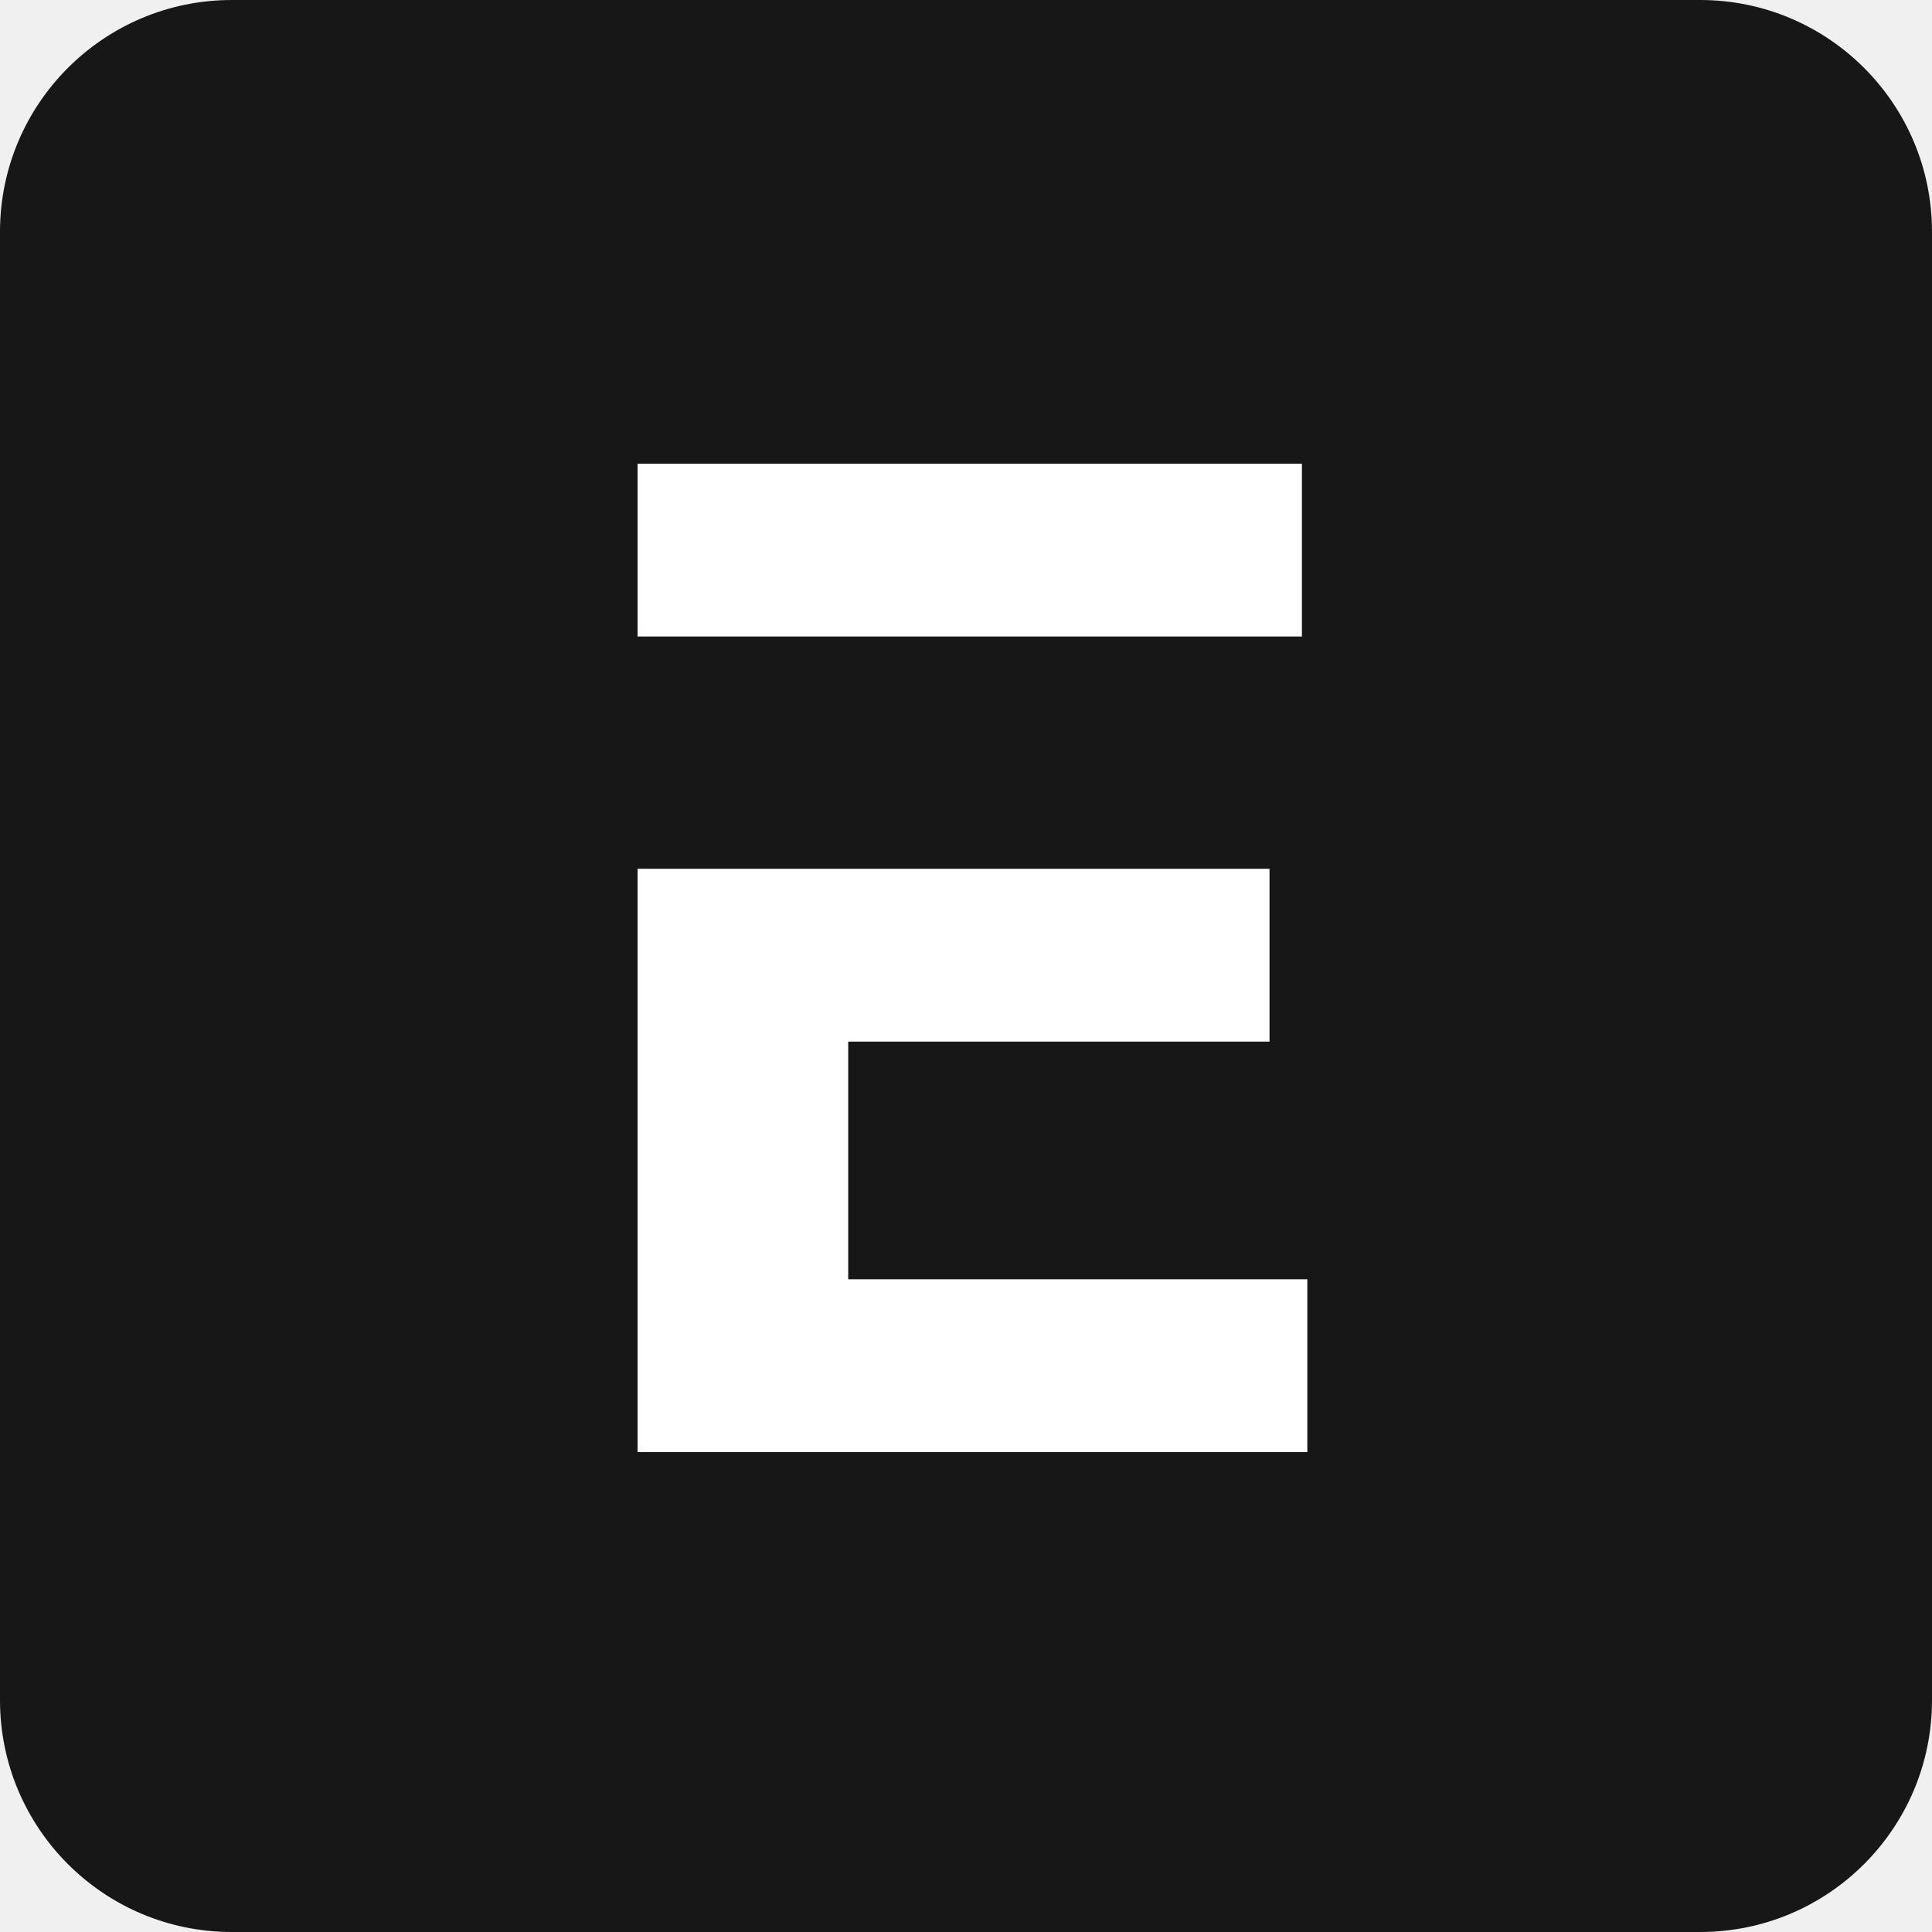
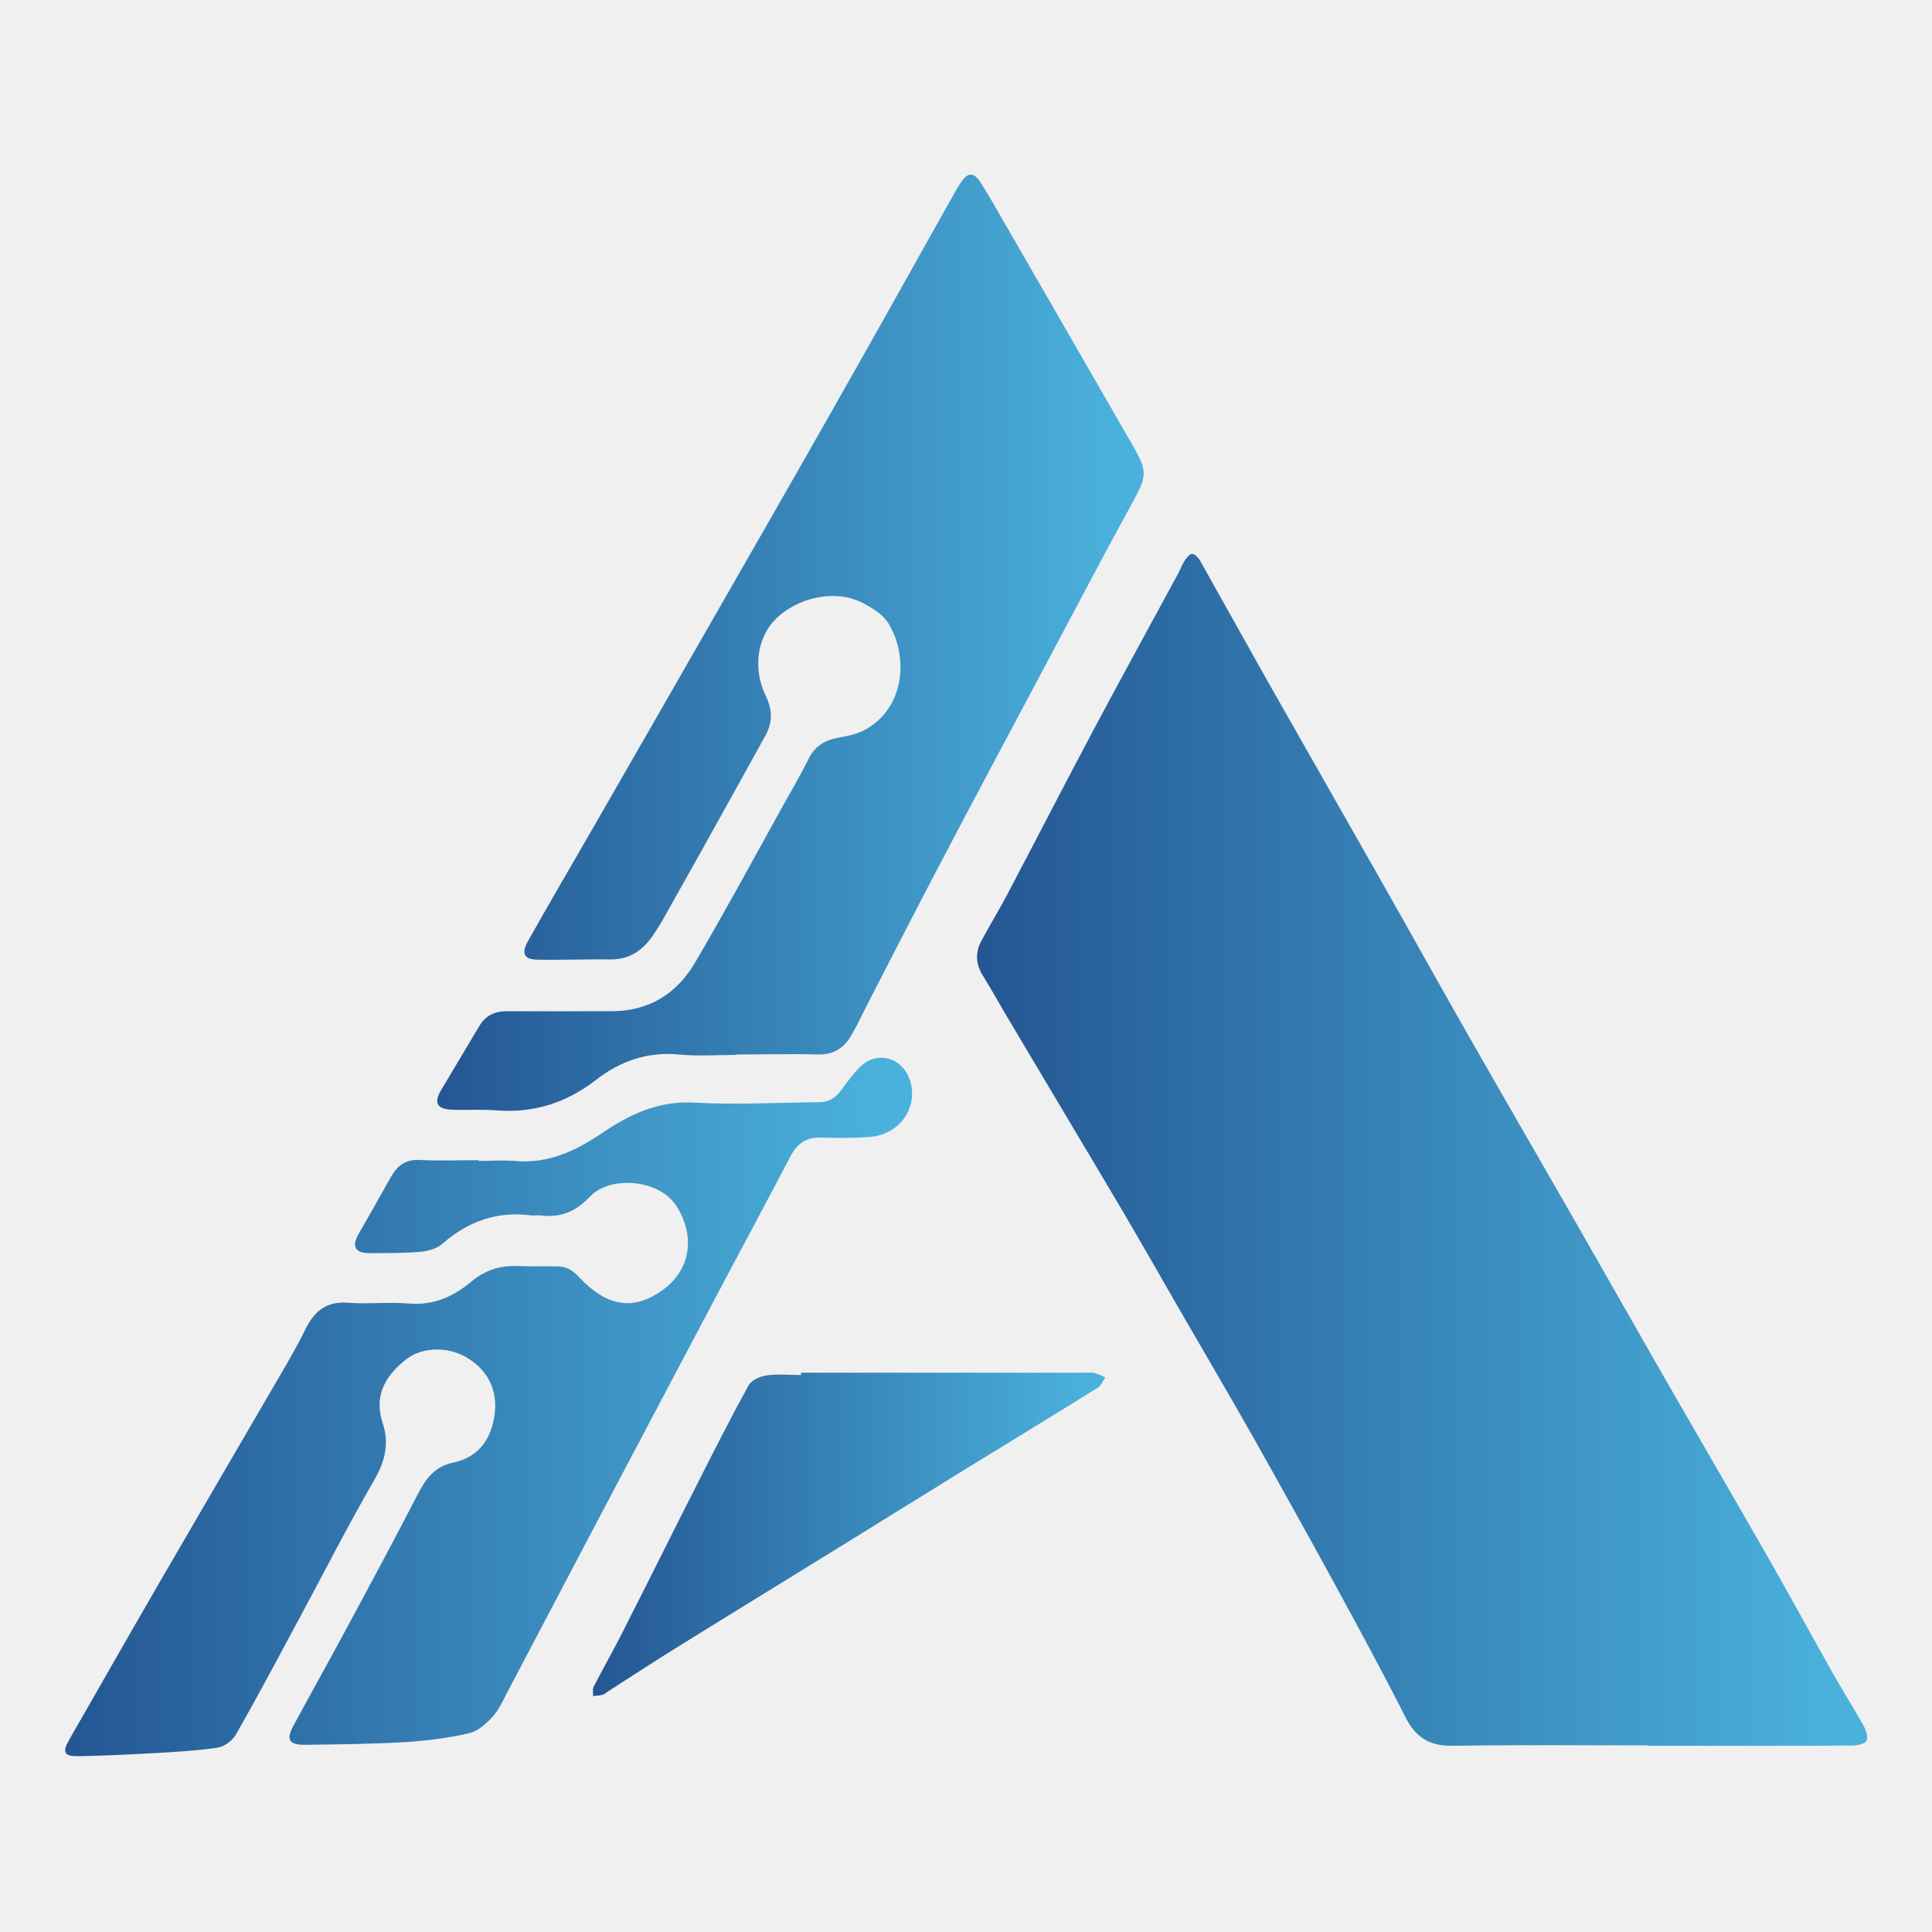
- <svg xmlns="http://www.w3.org/2000/svg" width="100" height="100" viewBox="0 0 100 100" fill="none">
-   <path d="M0 12C0 5.373 5.373 0 12 0H88C94.627 0 100 5.373 100 12V88C100 94.627 94.627 100 88 100H12C5.373 100 0 94.627 0 88V12Z" fill="#171717" />
-   <path d="M65.71 32.946H67.387V24H33V32.946H43.903H65.71Z" fill="white" />
-   <path d="M43.903 66.215V53.914H65.71V44.968H43.903H33V75.161H67.667V66.215H43.903Z" fill="white" />
+ <svg xmlns="http://www.w3.org/2000/svg" xmlns:xlink="http://www.w3.org/1999/xlink" id="Layer_1" data-name="Layer 1" viewBox="0 0 100 100">
+   <defs>
+     <style>
+       .cls-1 {
+         fill: url(#linear-gradient);
+       }
+ 
+       .cls-1, .cls-2, .cls-3, .cls-4 {
+         stroke-width: 0px;
+       }
+ 
+       .cls-2 {
+         fill: url(#linear-gradient-2);
+       }
+ 
+       .cls-3 {
+         fill: url(#linear-gradient-3);
+       }
+ 
+       .cls-4 {
+         fill: url(#linear-gradient-4);
+       }
+     </style>
+     <linearGradient id="linear-gradient" x1="50.57" y1="59.51" x2="96.64" y2="59.51" gradientUnits="userSpaceOnUse">
+       <stop offset="0" stop-color="#245693" />
+       <stop offset=".96" stop-color="#4ab1dc" />
+     </linearGradient>
+     <linearGradient id="linear-gradient-2" x1="22.63" y1="33.28" x2="59.21" y2="33.28" xlink:href="#linear-gradient" />
+     <linearGradient id="linear-gradient-3" x1="3.36" y1="72.85" x2="47.21" y2="72.85" xlink:href="#linear-gradient" />
+     <linearGradient id="linear-gradient-4" x1="30.68" y1="79.43" x2="57.2" y2="79.43" xlink:href="#linear-gradient" />
+   </defs>
+   <path class="cls-1" d="m85.3,90.34c-3.38,0-6.75-.03-10.13.02-1.19.02-1.9-.44-2.43-1.49-1.19-2.35-2.45-4.67-3.71-6.98-1.36-2.49-2.74-4.97-4.13-7.44-1.25-2.21-2.54-4.4-3.81-6.6-1-1.73-1.99-3.48-3.01-5.21-1.95-3.3-3.92-6.58-5.87-9.87-.45-.75-.87-1.52-1.33-2.26-.38-.6-.41-1.19-.09-1.8.44-.82.93-1.62,1.36-2.44,1.49-2.83,2.95-5.67,4.45-8.49,1.44-2.71,2.93-5.41,4.39-8.11.11-.21.19-.44.32-.64.1-.15.26-.36.4-.36.14,0,.32.2.41.36,1.18,2.09,2.34,4.19,3.52,6.28,1.9,3.35,3.81,6.69,5.71,10.04,1.55,2.73,3.07,5.47,4.62,8.19,1.77,3.1,3.56,6.19,5.34,9.29,1.67,2.91,3.32,5.83,4.99,8.74,1.73,3.01,3.48,6.01,5.2,9.02,1.16,2.03,2.28,4.09,3.43,6.13.49.86,1.02,1.7,1.51,2.56.13.24.26.58.18.81-.05.15-.46.25-.71.26-3.53.02-7.07.01-10.6.01h0Z" />
+   <path class="cls-2" d="m38.13,54.6c-.99,0-1.99.08-2.98-.02-1.65-.16-3.06.35-4.32,1.33-1.53,1.18-3.23,1.72-5.17,1.56-.75-.06-1.51,0-2.26-.03-.8-.04-.96-.36-.56-1.03.66-1.11,1.32-2.21,1.98-3.32.33-.55.82-.76,1.45-.75,1.79.01,3.57,0,5.36,0,1.96.01,3.41-.91,4.36-2.54,1.54-2.62,2.98-5.29,4.45-7.94.47-.85.97-1.69,1.4-2.56.33-.68.85-.99,1.57-1.12.5-.09,1.03-.2,1.46-.46,2.08-1.24,2.08-3.91,1.11-5.46-.3-.48-.89-.84-1.43-1.1-1.36-.66-3.28-.23-4.4.88-.96.96-1.2,2.57-.51,3.99.35.72.35,1.37-.02,2.04-1.11,2.01-2.23,4.03-3.35,6.04-.67,1.2-1.34,2.39-2.01,3.58-.12.21-.25.4-.38.6-.53.83-1.22,1.38-2.28,1.37-1.27-.02-2.54.04-3.81.01-.66-.01-.82-.33-.46-.96,1.05-1.87,2.13-3.72,3.2-5.57,2.2-3.82,4.39-7.64,6.58-11.46,1.99-3.48,3.99-6.95,5.96-10.43,2.07-3.64,4.11-7.3,6.16-10.95.18-.31.34-.63.55-.92.32-.45.62-.46.93,0,.39.59.74,1.22,1.1,1.84,2.13,3.7,4.26,7.39,6.39,11.09.08.14.16.27.24.41,1.02,1.79,1,1.78.02,3.58-1.38,2.52-2.72,5.07-4.07,7.61-1.91,3.59-3.83,7.18-5.72,10.78-1.25,2.37-2.46,4.75-3.69,7.13-.29.56-.56,1.14-.87,1.69-.38.7-.92,1.09-1.77,1.07-1.41-.04-2.82,0-4.23,0Z" />
+   <path class="cls-3" d="m24.78,60.09c.62,0,1.24-.05,1.85,0,1.72.16,3.14-.5,4.53-1.44,1.41-.96,2.91-1.68,4.75-1.58,2.15.12,4.32,0,6.48-.02.5,0,.86-.22,1.15-.62.3-.42.61-.84.97-1.2.86-.86,2.16-.52,2.57.63.49,1.39-.47,2.85-2.01,2.98-.87.08-1.75.06-2.62.04-.75-.01-1.2.33-1.54.98-1.35,2.58-2.74,5.15-4.1,7.73-2.11,3.98-4.21,7.96-6.31,11.94-1.41,2.67-2.8,5.33-4.21,8-.24.45-.45.95-.79,1.32-.33.37-.77.76-1.22.86-1.07.25-2.18.39-3.29.46-1.72.1-3.45.12-5.18.14-.86.01-1.02-.26-.61-1.01.94-1.74,1.91-3.47,2.85-5.22,1.21-2.25,2.42-4.5,3.59-6.77.41-.79.87-1.41,1.83-1.61,1.34-.28,1.99-1.27,2.14-2.56.13-1.17-.33-2.15-1.33-2.8-1.01-.66-2.37-.64-3.2-.02-1.22.92-1.71,1.99-1.28,3.31.37,1.13.12,2.03-.46,3.03-1.36,2.35-2.59,4.78-3.88,7.17-1.07,1.99-2.13,3.99-3.25,5.95-.18.31-.6.63-.95.68-1.13.16-2.29.23-3.43.29-1.27.07-2.54.13-3.8.15-.71.01-.81-.21-.46-.83,1.54-2.68,3.07-5.38,4.62-8.05,2.01-3.47,4.03-6.92,6.05-10.39.54-.93,1.09-1.85,1.56-2.81.47-.96,1.09-1.48,2.22-1.39,1.05.08,2.11-.05,3.15.04,1.27.11,2.3-.36,3.22-1.13.72-.6,1.5-.85,2.41-.81.69.03,1.39,0,2.08.02.46,0,.78.22,1.11.57,1.4,1.49,2.77,1.76,4.31.65,1.52-1.09,1.67-2.9.68-4.39-.87-1.32-3.38-1.57-4.46-.43-.73.77-1.51,1.09-2.53.96-.16-.02-.32.02-.48,0-1.76-.23-3.27.29-4.6,1.46-.28.25-.74.39-1.14.42-.89.08-1.78.07-2.68.07-.7,0-.89-.35-.55-.95.57-1,1.14-2,1.7-3,.33-.59.77-.91,1.49-.87,1.01.05,2.02.01,3.04.01Z" />
+   <path class="cls-4" d="m41.46,71.05c2.68,0,5.36,0,8.04,0,2.24,0,4.48,0,6.72,0,.14,0,.29-.02.42.01.2.05.38.15.57.23-.13.18-.21.42-.38.53-2.24,1.4-4.5,2.77-6.74,4.15-2.08,1.28-4.15,2.57-6.22,3.85-2.85,1.76-5.71,3.51-8.56,5.28-1.3.8-2.58,1.64-3.86,2.46-.08.05-.16.14-.25.16-.16.04-.33.05-.5.07,0-.17-.04-.36.03-.49.5-.97,1.04-1.92,1.53-2.89,1.3-2.56,2.58-5.14,3.88-7.7.85-1.68,1.7-3.36,2.61-5.01.15-.27.6-.46.93-.51.58-.08,1.19-.02,1.78-.02,0-.04,0-.08,0-.12Z" />
</svg>
